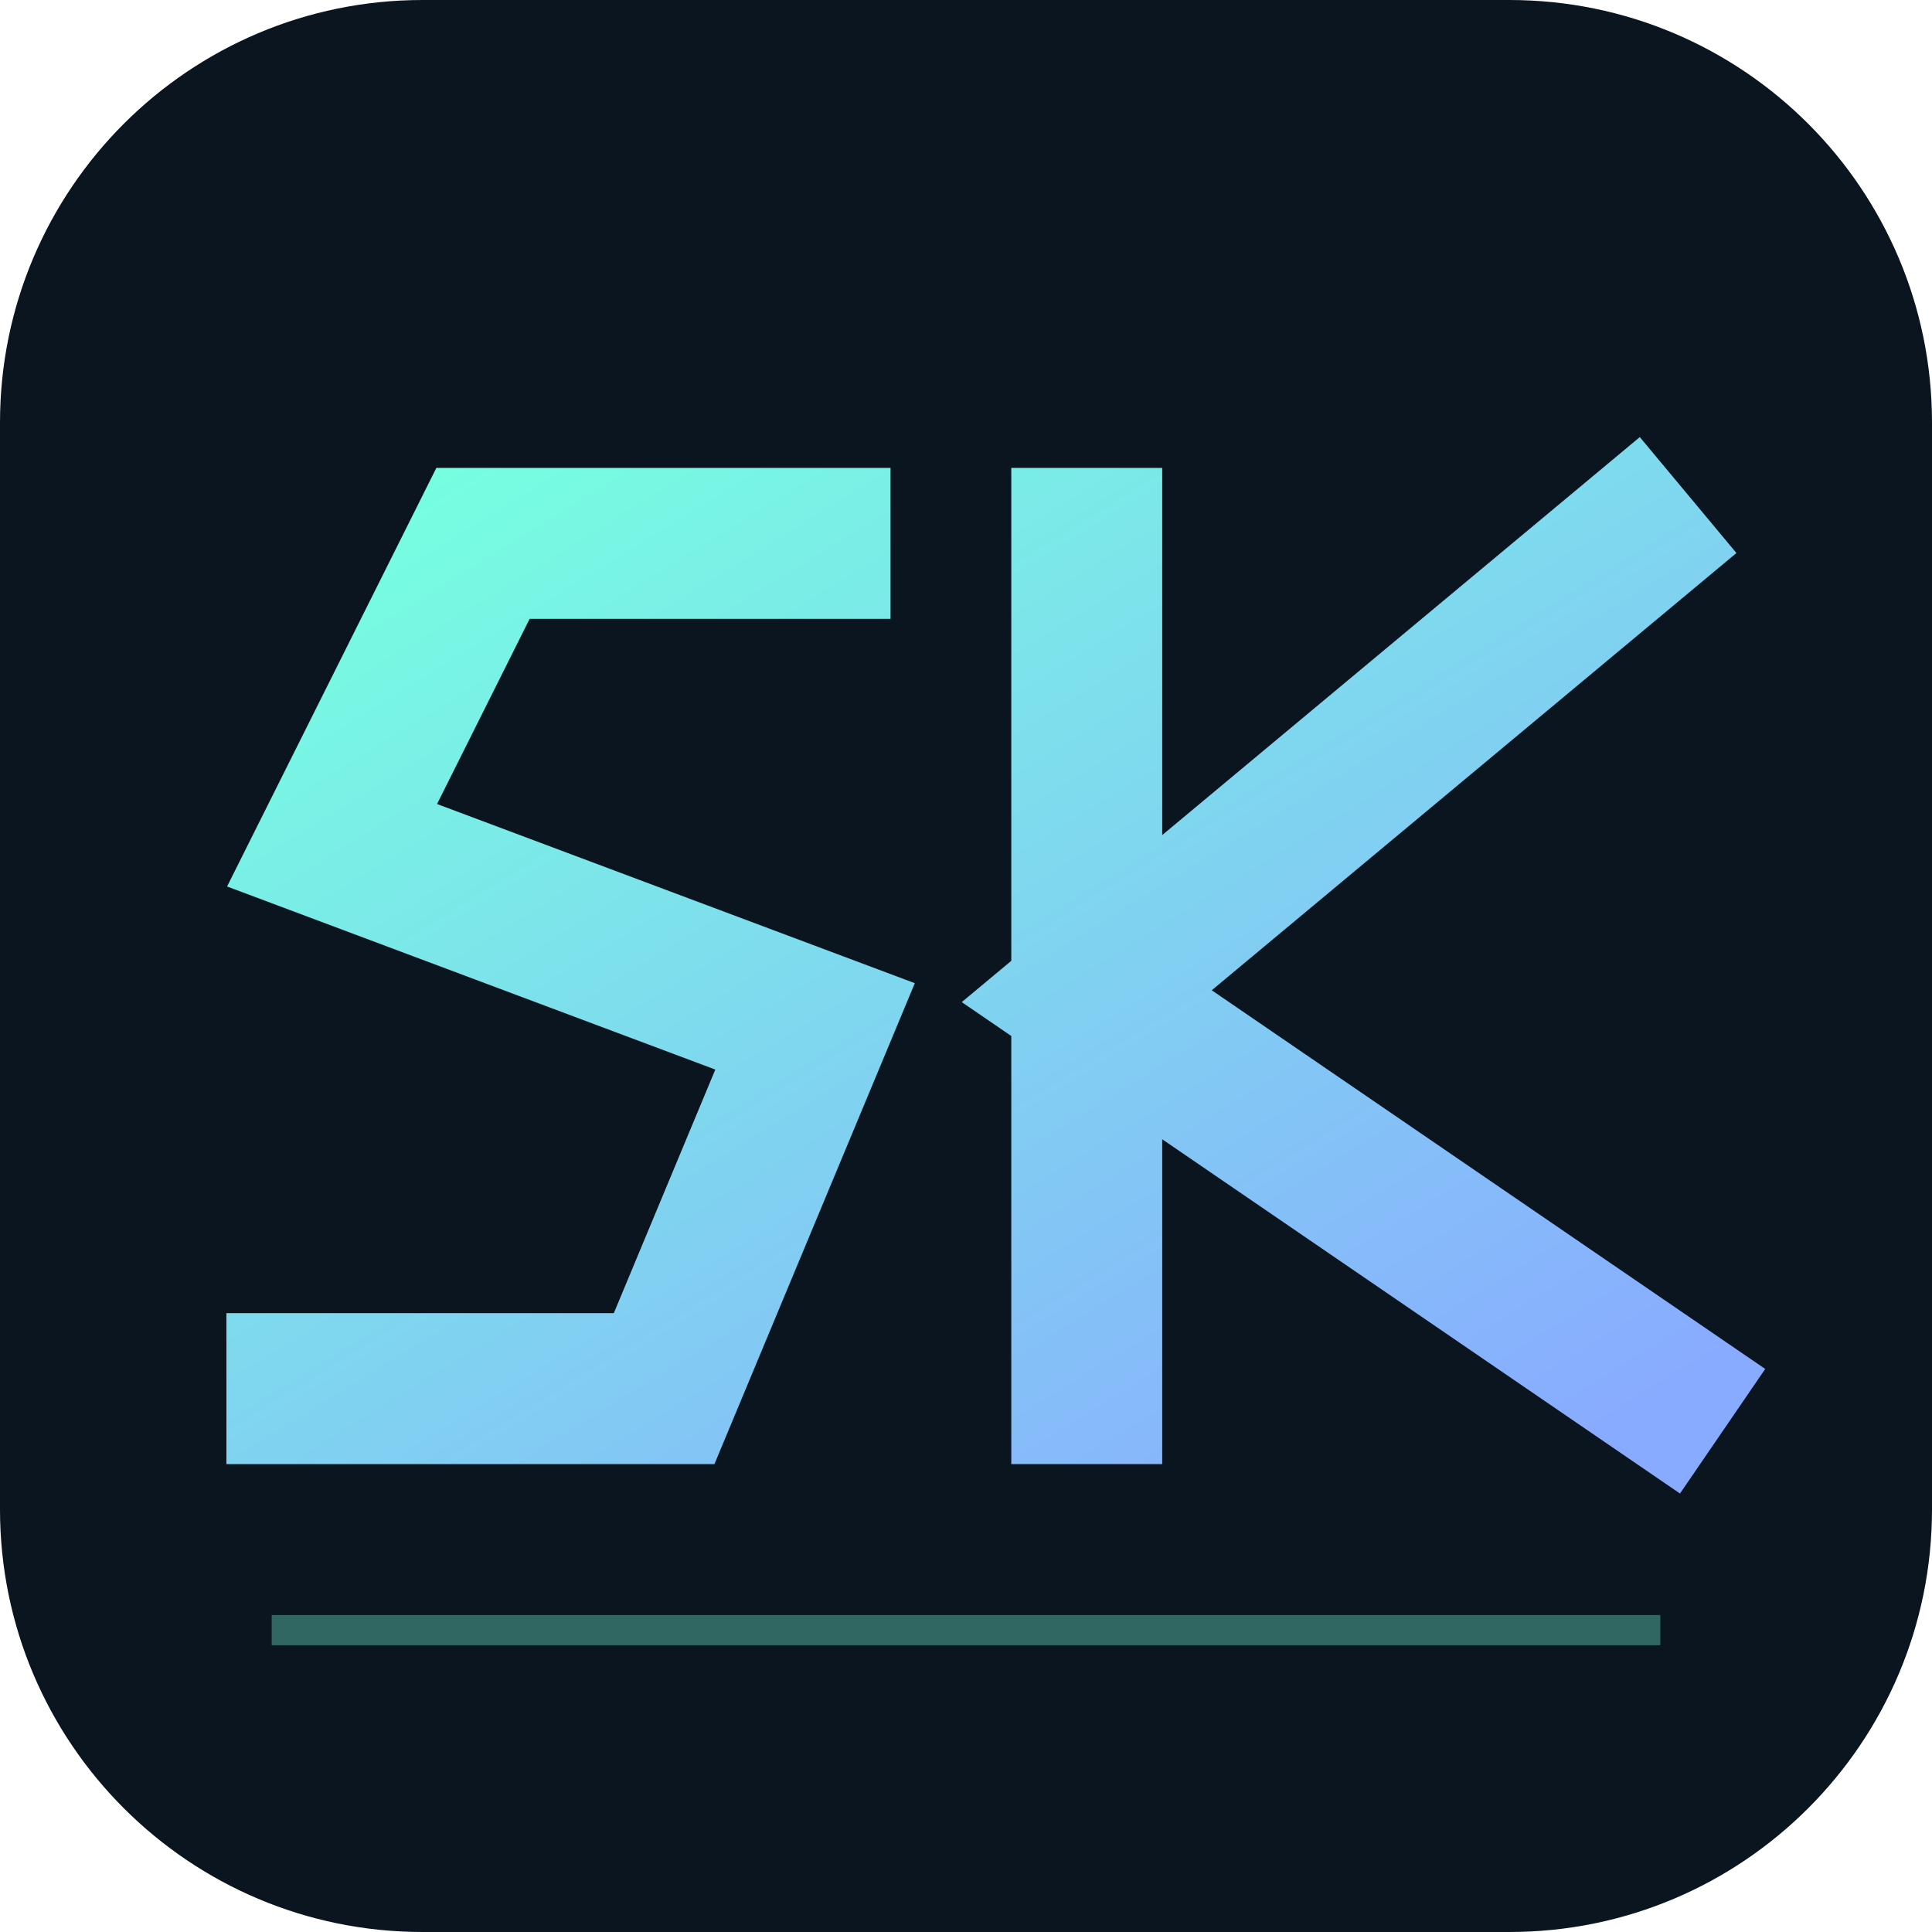
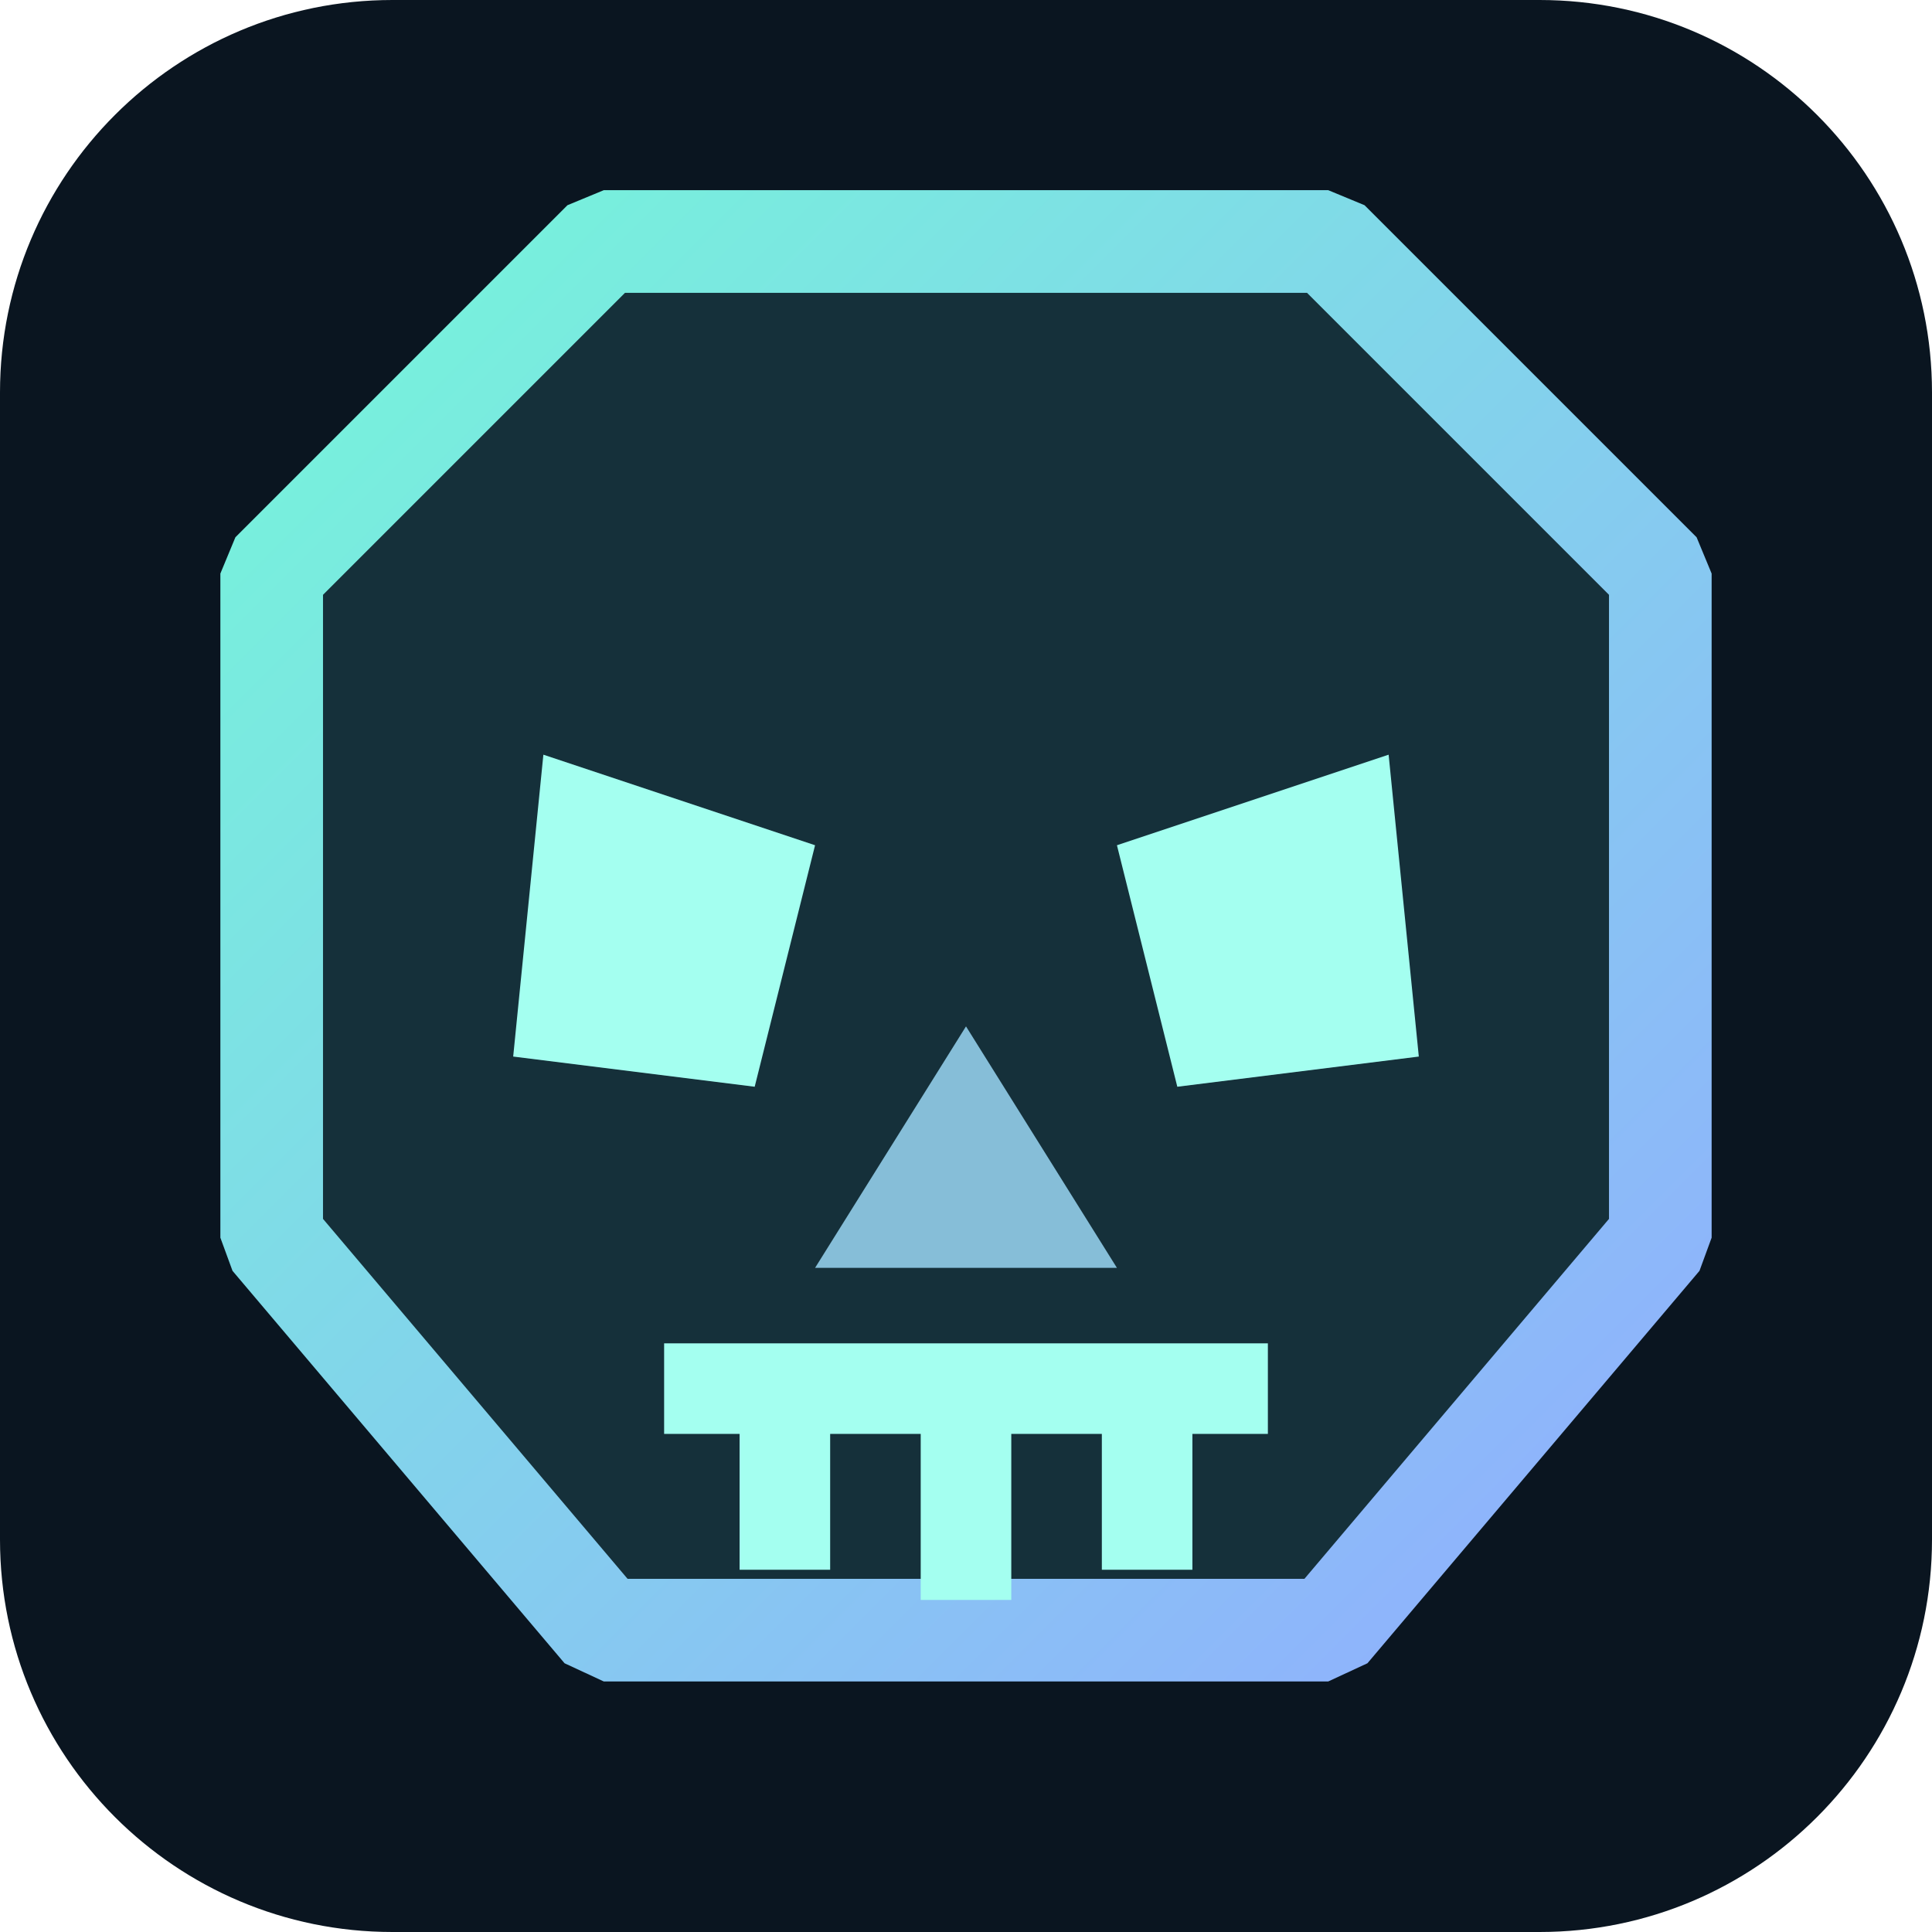
- <svg xmlns="http://www.w3.org/2000/svg" viewBox="0 0 64 64">
+ <svg xmlns="http://www.w3.org/2000/svg" viewBox="0 0 64 64" role="img" aria-labelledby="title">
  <defs>
-     <linearGradient id="sk" x1="0" y1="0" x2="1" y2="1">
-       <stop stop-color="#76ffe0" />
-       <stop offset="1" stop-color="#89abff" />
+     <linearGradient id="mark" x1="0" y1="0" x2="1" y2="1">
+       <stop stop-color="#75f6d9" />
+       <stop offset="1" stop-color="#91adff" />
    </linearGradient>
  </defs>
-   <rect width="64" height="64" rx="14" fill="#0a1520" />
-   <path d="M27 18H16L11 28L27 34L22 46H10M36 18V46M54 18L36 33L55 46" fill="none" stroke="url(#sk)" stroke-width="5" stroke-linecap="square" stroke-linejoin="miter" />
-   <path d="M9 54H55" stroke="#76ffe0" stroke-opacity=".35" />
+   <rect width="64" height="64" rx="13" fill="#0a1520" />
+   <path d="M20 8H44L55 19V41L44 54H20L9 41V19L20 8Z" fill="#15303a" stroke="url(#mark)" stroke-width="3.4" stroke-linejoin="bevel" />
+   <path d="M18 25 27 28 25 36 17 35 18 25ZM46 25 37 28 39 36 47 35 46 25Z" fill="#a4fff0" />
+   <path d="M32 34 27 42H37L32 34Z" fill="#86bed8" />
+   <path d="M22 46H42M26 46V52M32 46V53M38 46V52" fill="none" stroke="#a4fff0" stroke-width="3" />
</svg>
